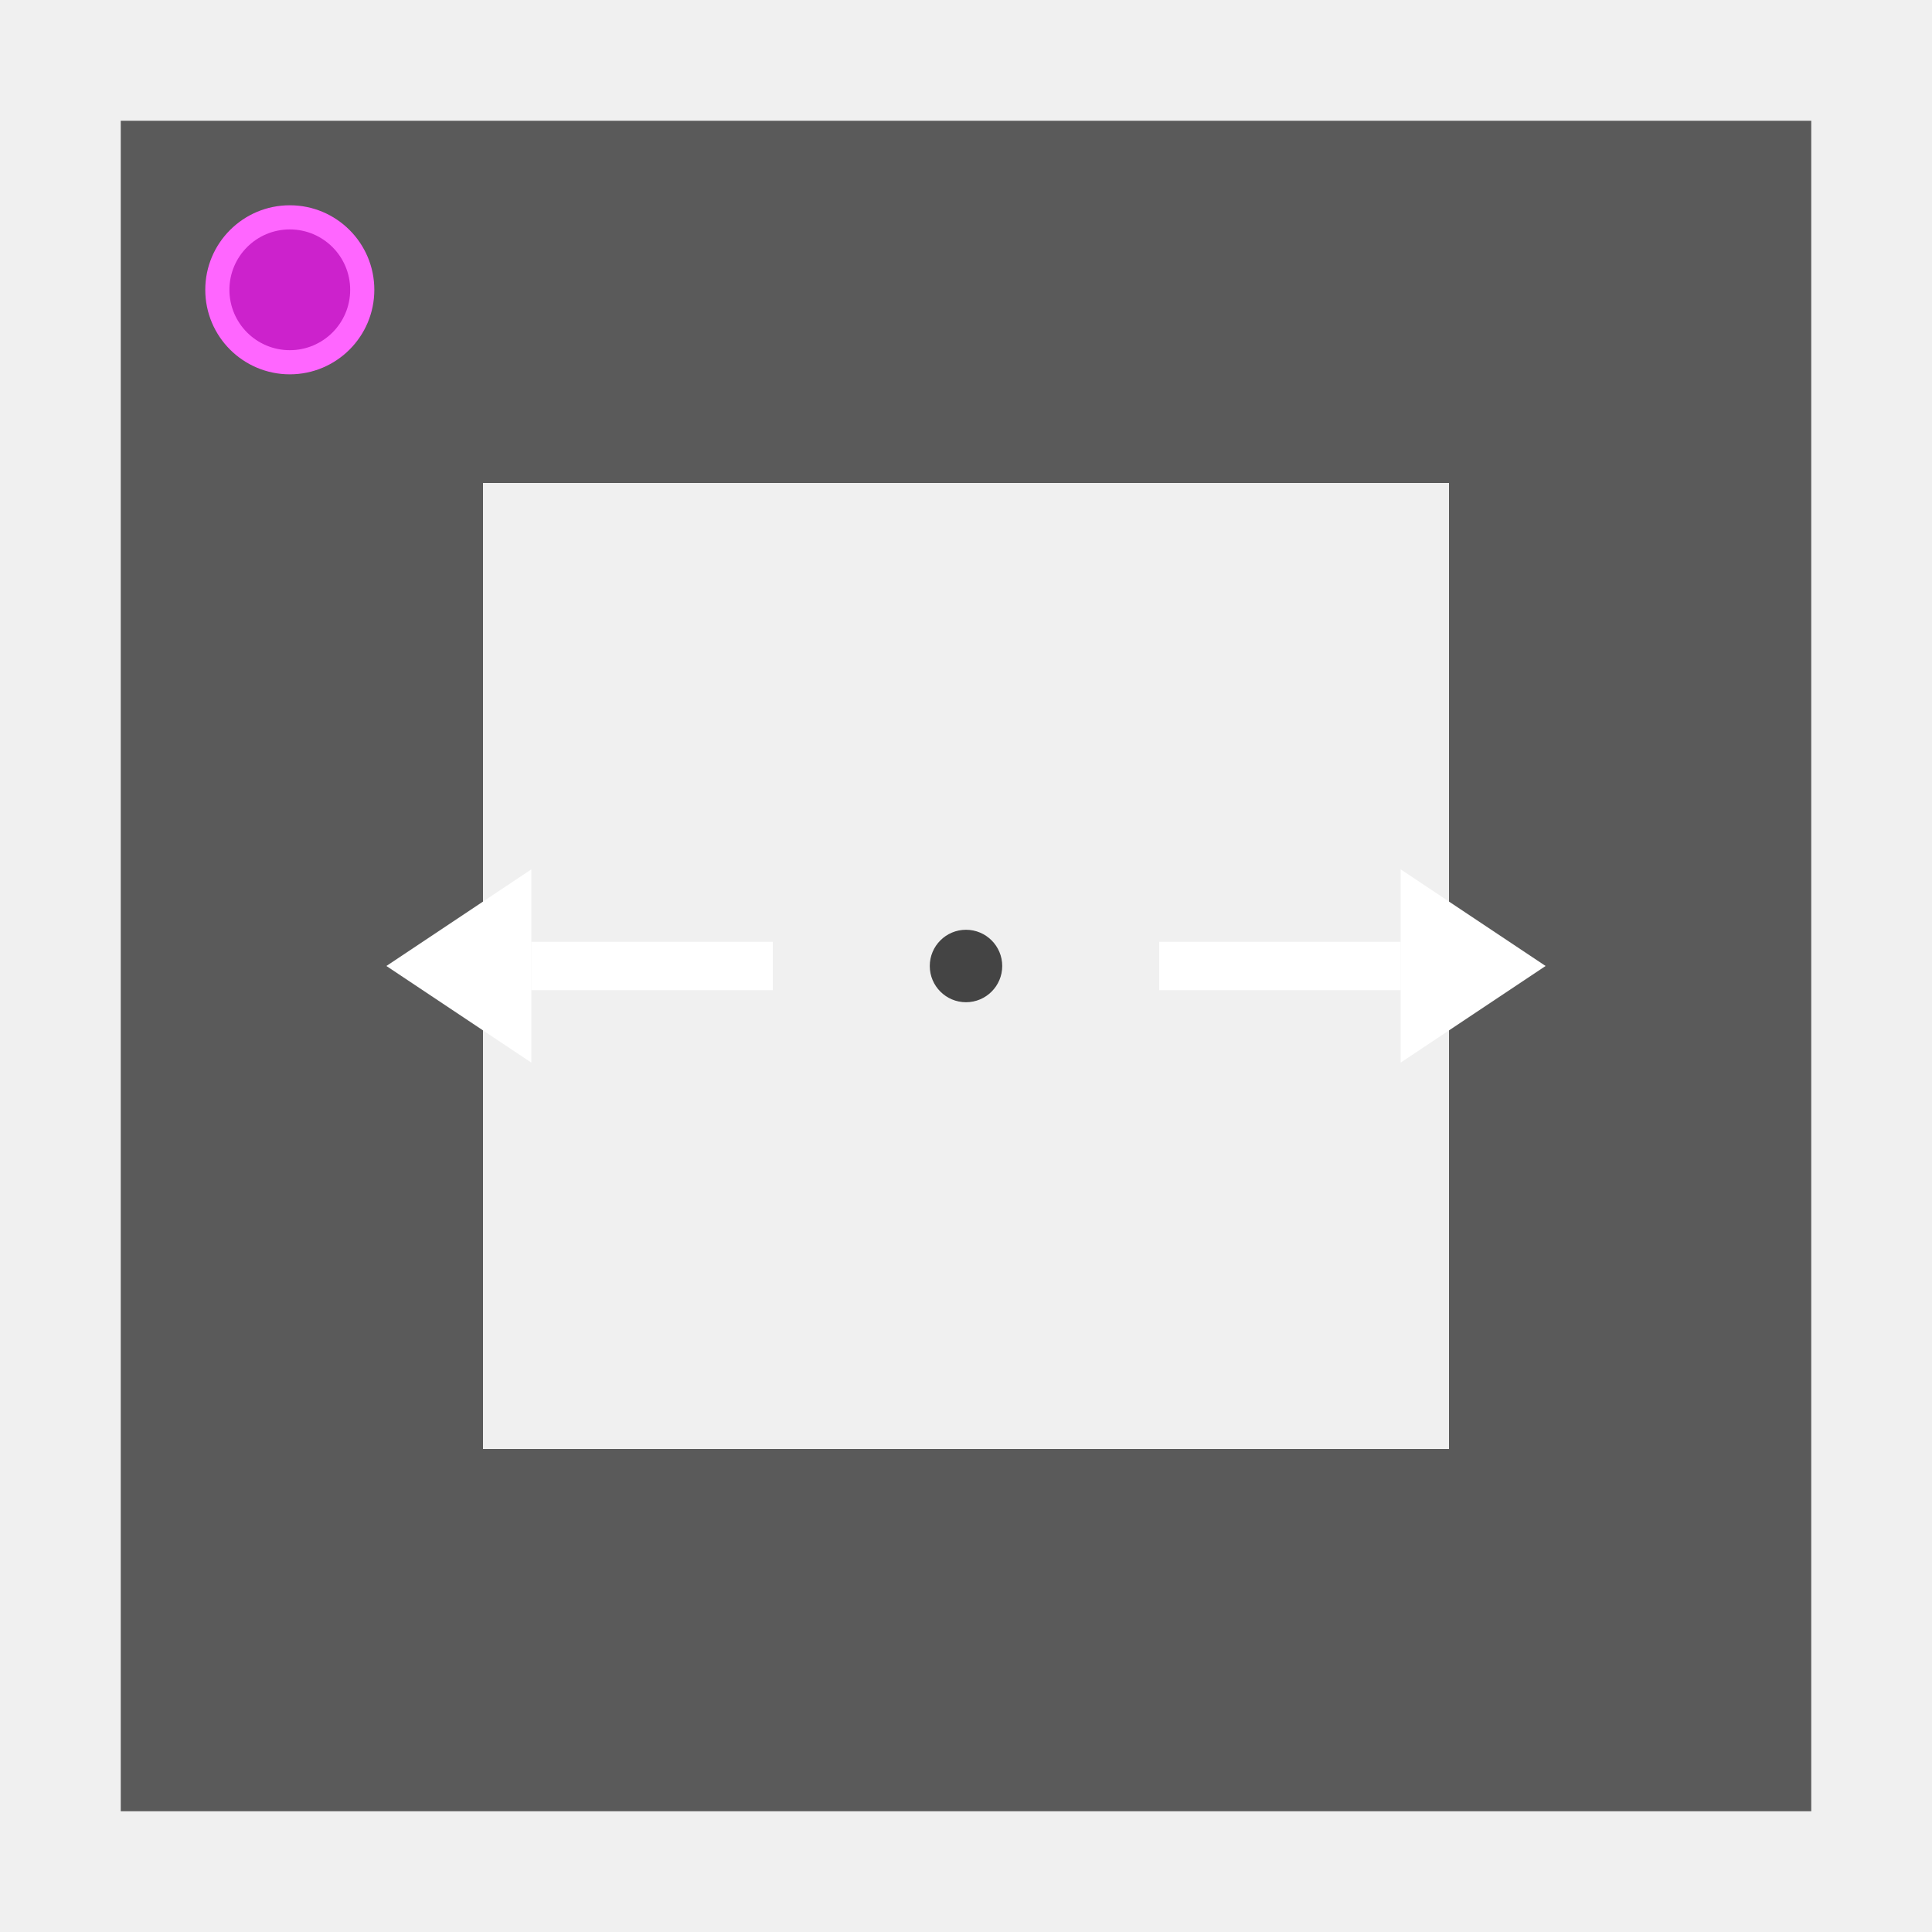
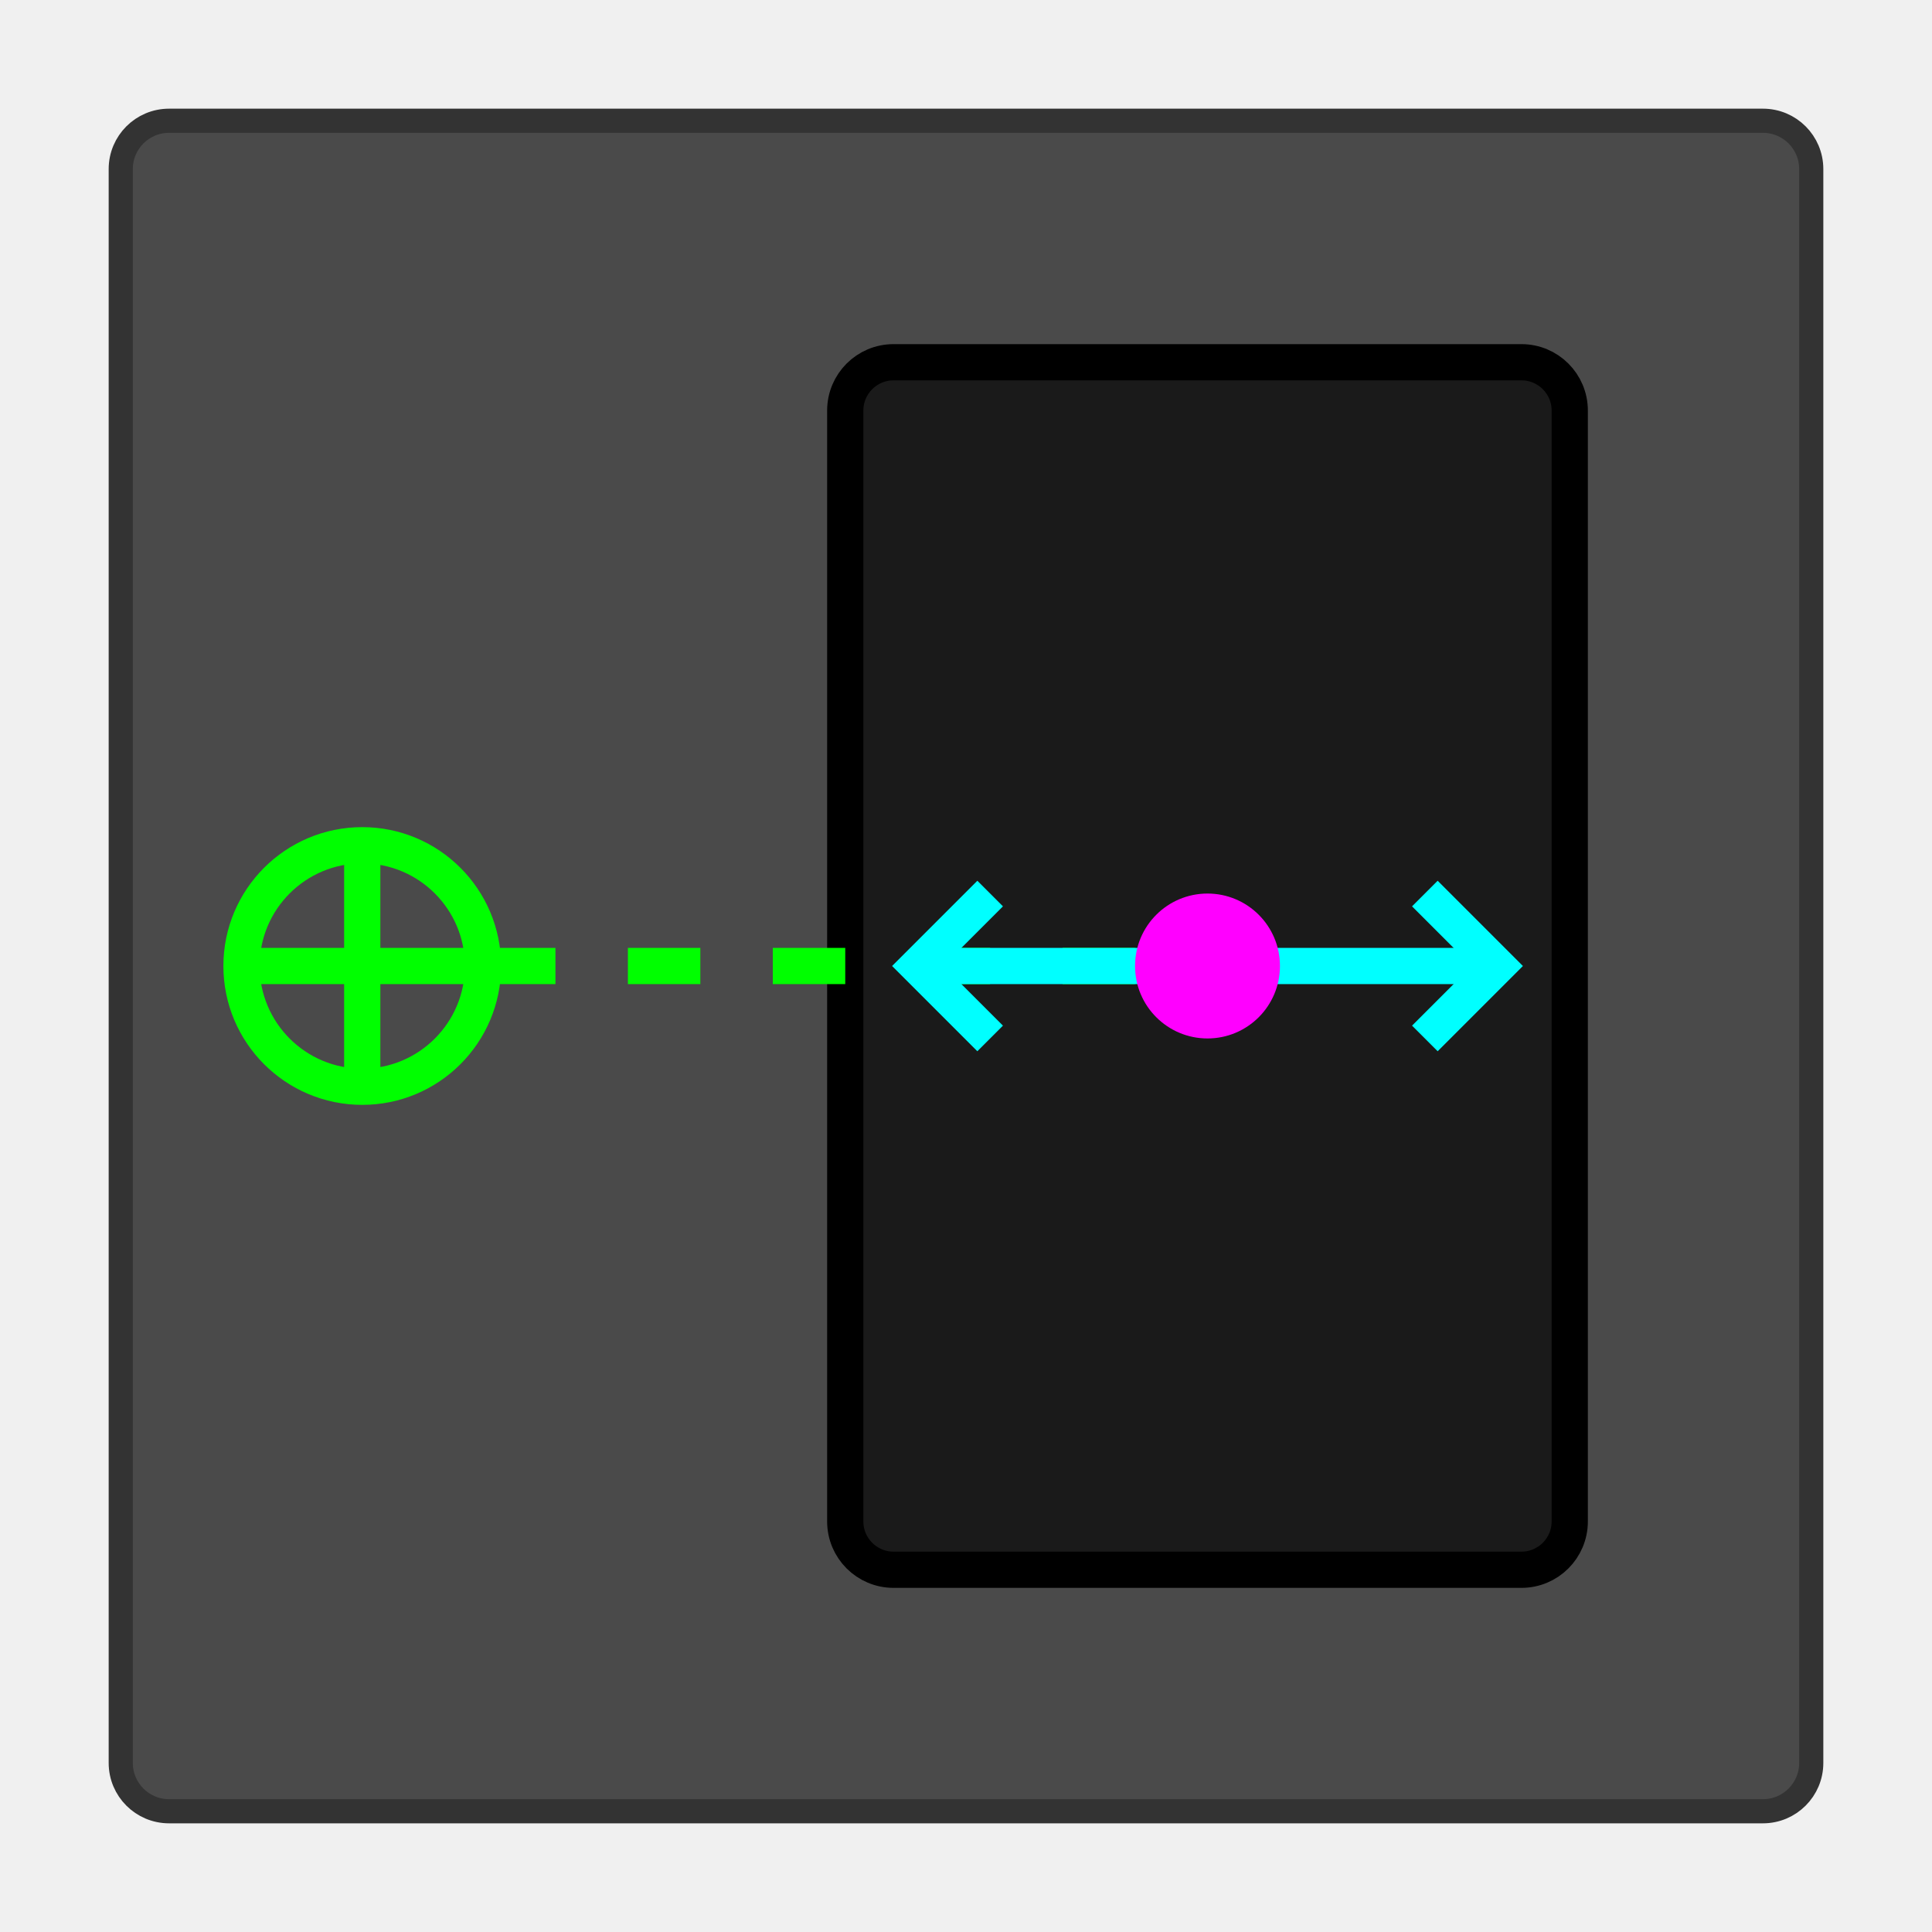
<svg xmlns="http://www.w3.org/2000/svg" viewBox="0 0 80 80">
-   <path d="M5,5 H75 V75 H5 Z M20,20 V60 H60 V20 Z" fill="#5a5a5a" />
-   <circle cx="12" cy="12" r="3" fill="#cc22cc" stroke="#ff66ff" stroke-width="1" />
-   <circle cx="40" cy="40" r="1.5" fill="#444" />
-   <line x1="32" y1="40" x2="22" y2="40" stroke="white" stroke-width="2" />
-   <polygon points="22,36 16,40 22,44" fill="white" />
-   <line x1="48" y1="40" x2="58" y2="40" stroke="white" stroke-width="2" />
-   <polygon points="58,36 64,40 58,44" fill="white" />
+   <rect x="5" y="5" width="70" height="70" fill="#4a4a4a" stroke="#333" stroke-width="1" rx="2" />
+   <rect x="35" y="15" width="30" height="50" fill="#1a1a1a" stroke="#000" stroke-width="1.5" rx="2" />
+   <g stroke="#00ff00" stroke-width="1.5" fill="none">
+     <line x1="10" y1="40" x2="20" y2="40" />
+     <line x1="15" y1="35" x2="15" y2="45" />
+     <circle cx="15" cy="40" r="5" />
+   </g>
+   <line x1="20" y1="40" x2="50" y2="40" stroke="#00ff00" stroke-width="1.5" stroke-dasharray="3,3" />
+   <g stroke="#00ffff" stroke-width="1.5" fill="none">
+     <line x1="50" y1="40" x2="38" y2="40" />
+     <polyline points="41,37 38,40 41,43" />
+     <line x1="50" y1="40" x2="62" y2="40" />
+     <polyline points="59,37 62,40 59,43" />
+   </g>
+   <circle cx="50" cy="40" r="3" fill="#ff00ff" stroke="none" />
</svg>
